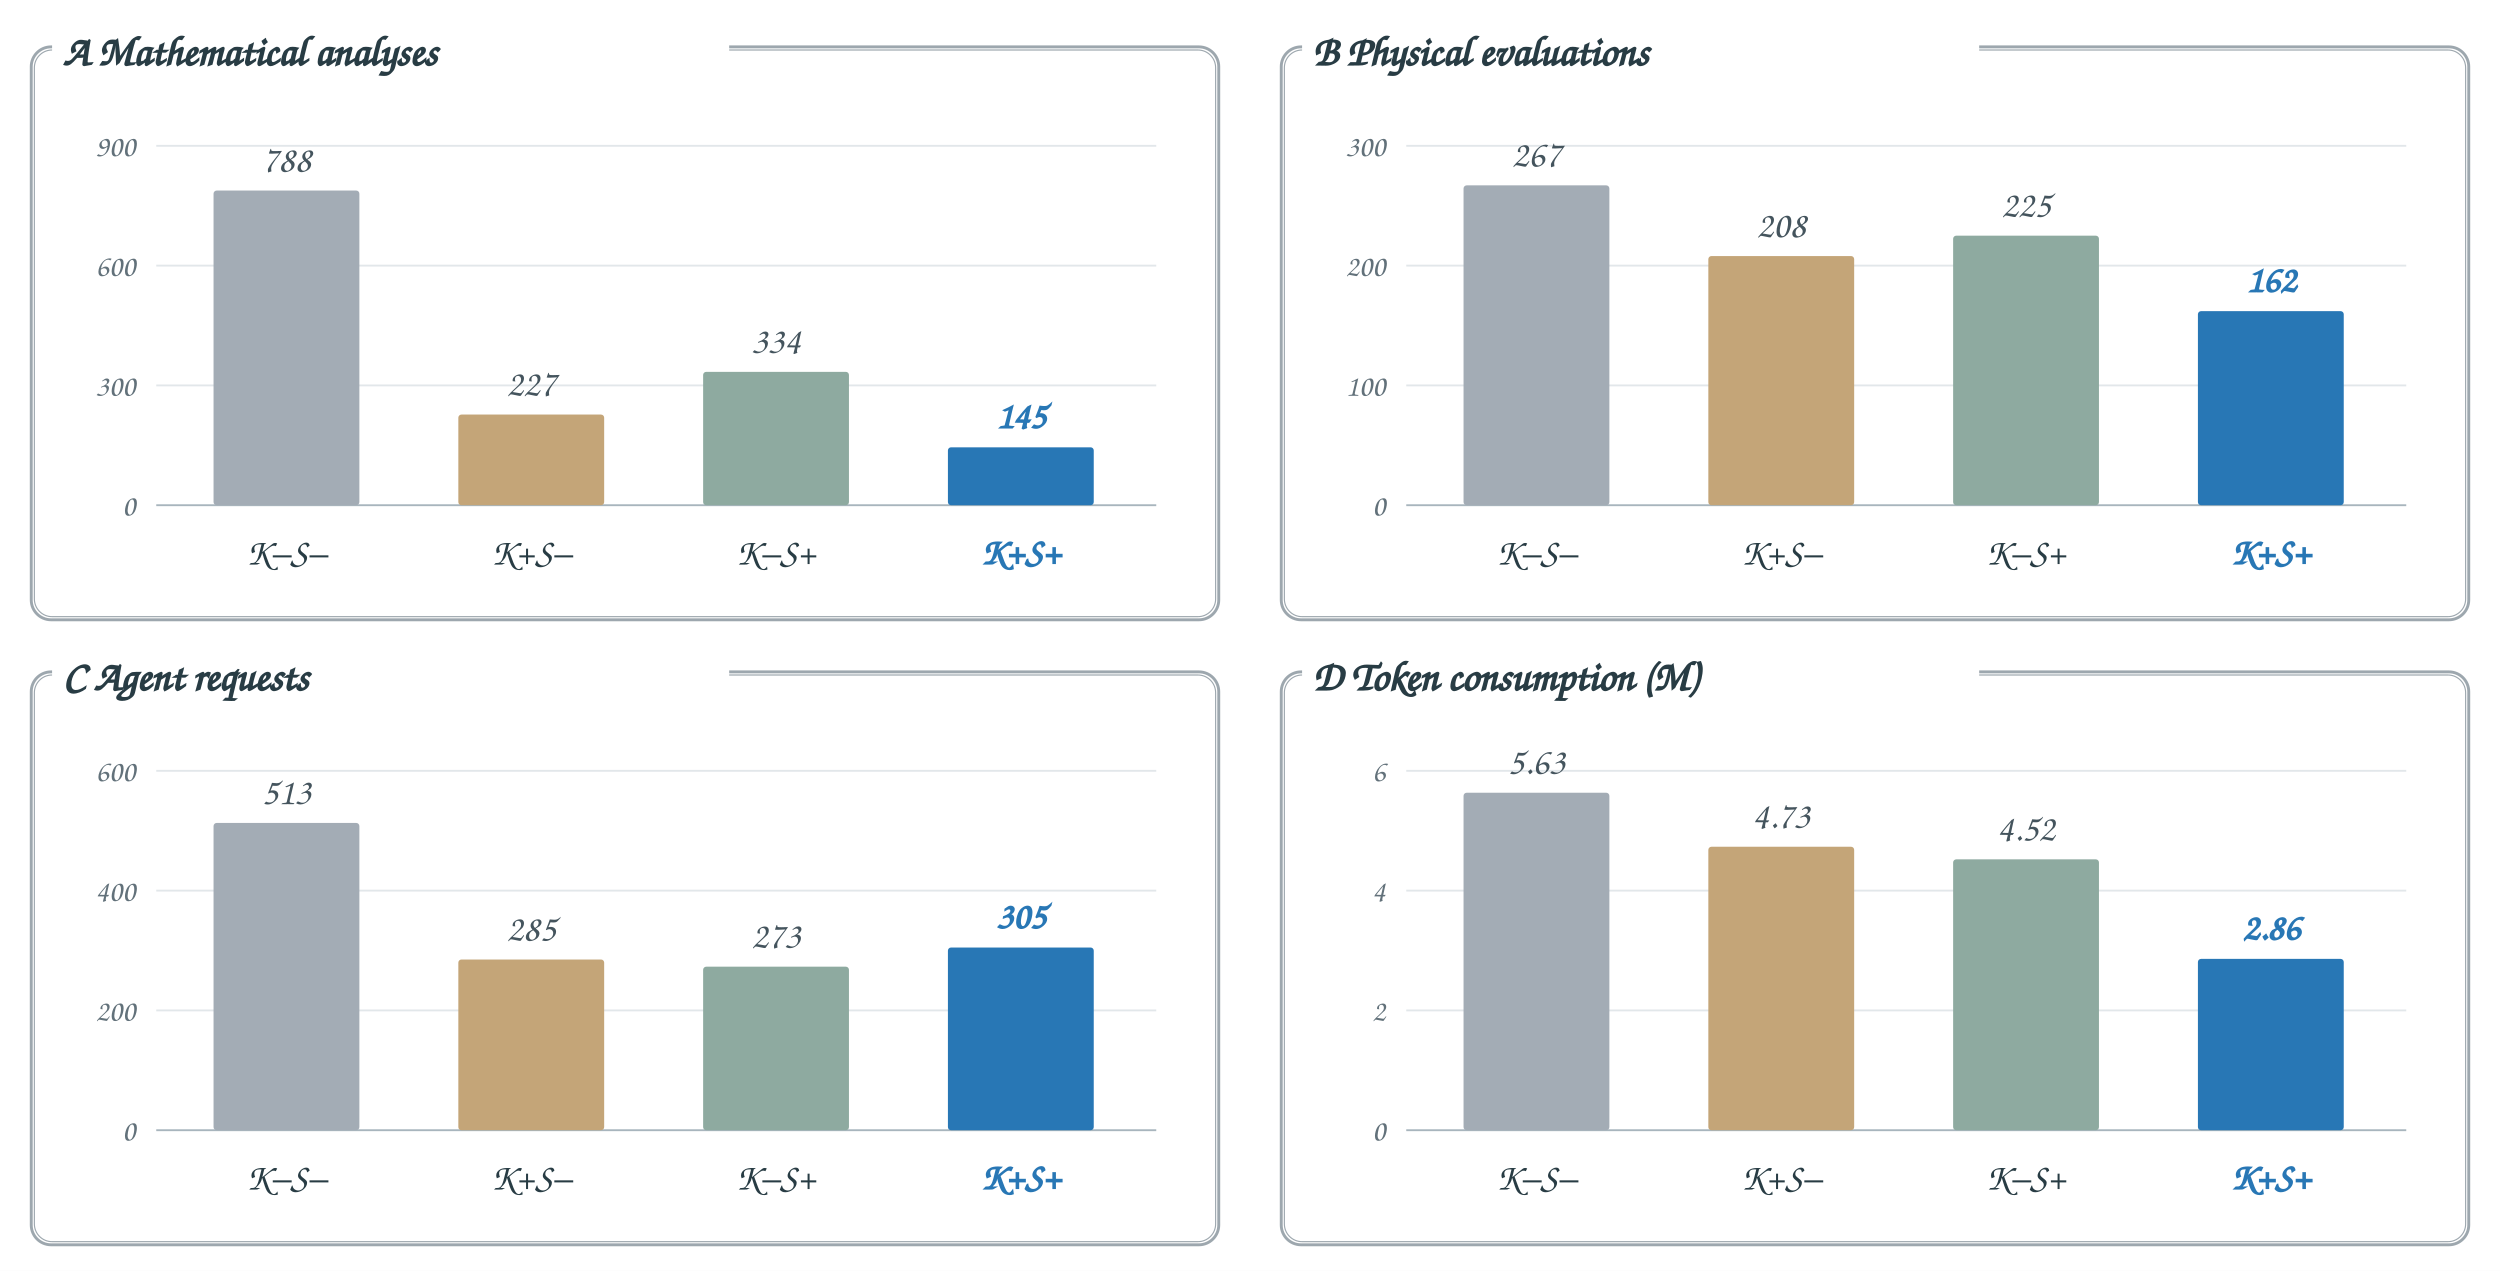
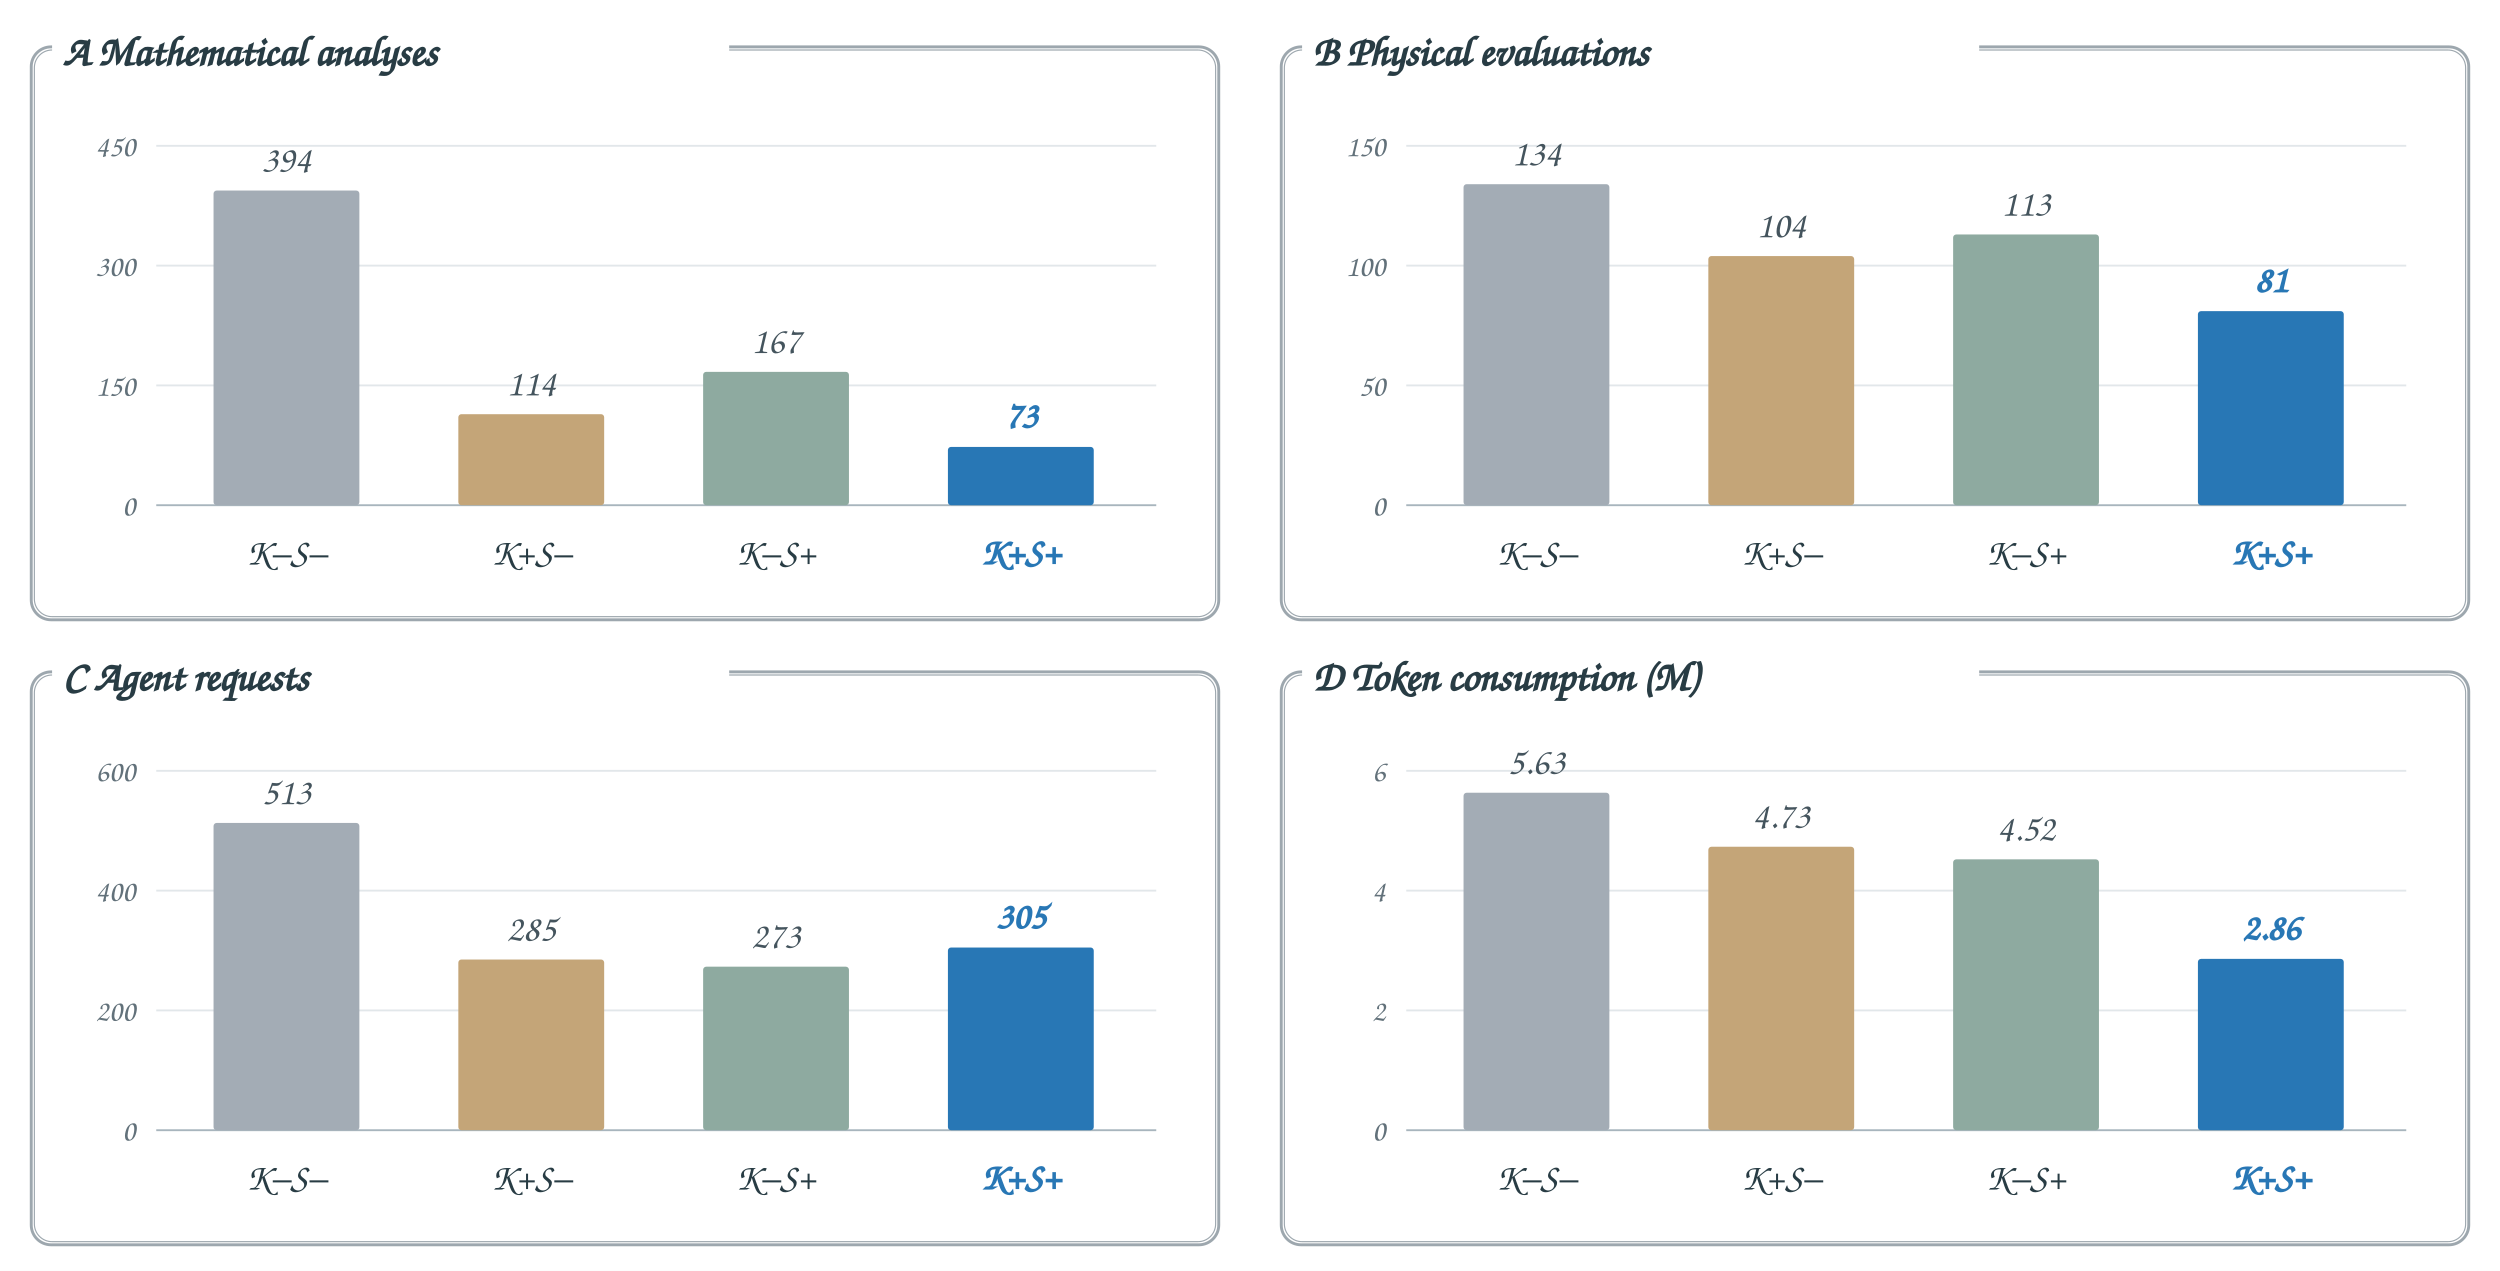
<svg xmlns="http://www.w3.org/2000/svg" width="2400" height="1220" viewBox="0 0 2400 1220">
  <style>text{font-family:"Comic Sans MS","Microsoft YaHei",cursive}</style>
  <rect width="2400" height="1220" fill="white" />
  <rect x="30" y="45" width="1140" height="550" fill="white" stroke="#9da7ae" stroke-width="2.8" rx="19" />
  <rect x="33" y="48" width="1134" height="544" fill="none" stroke="#9da7ae" stroke-width="1.1" rx="17" />
  <rect x="50" y="27" width="650" height="48" fill="white" stroke="none" stroke-width="1" rx="0" />
  <text x="60" y="63" font-size="40" text-anchor="start" font-weight="700" fill="#283c44">A  Mathematical analyses</text>
  <line x1="150" y1="485.0" x2="1110" y2="485.0" stroke="#a8b5bd" stroke-width="1.8" />
  <text x="130" y="495.0" font-size="29" text-anchor="end" font-weight="400" fill="#62717a">0</text>
  <line x1="150" y1="370.0" x2="1110" y2="370.0" stroke="#e2e7ea" stroke-width="1.8" />
-   <text x="130" y="380.0" font-size="29" text-anchor="end" font-weight="400" fill="#62717a">300</text>
+   <text x="130" y="380.0" font-size="29" text-anchor="end" font-weight="400" fill="#62717a">150</text>
  <line x1="150" y1="255.0" x2="1110" y2="255.0" stroke="#e2e7ea" stroke-width="1.8" />
-   <text x="130" y="265.0" font-size="29" text-anchor="end" font-weight="400" fill="#62717a">600</text>
+   <text x="130" y="265.0" font-size="29" text-anchor="end" font-weight="400" fill="#62717a">300</text>
  <line x1="150" y1="140.0" x2="1110" y2="140.0" stroke="#e2e7ea" stroke-width="1.8" />
-   <text x="130" y="150.0" font-size="29" text-anchor="end" font-weight="400" fill="#62717a">900</text>
+   <text x="130" y="150.0" font-size="29" text-anchor="end" font-weight="400" fill="#62717a">450</text>
  <rect x="205" y="182.933" width="140" height="302.067" fill="#a3acb5" stroke="none" stroke-width="1" rx="3" />
-   <text x="275" y="164.933" font-size="36" text-anchor="middle" font-weight="400" fill="#44545d">788</text>
+   <text x="275" y="164.933" font-size="36" text-anchor="middle" font-weight="400" fill="#44545d">394</text>
  <text x="275" y="542" font-size="36" text-anchor="middle" font-weight="400" fill="#283c44">K−S−</text>
-   <rect x="440" y="397.983" width="140" height="87.017" fill="#c4a578" stroke="none" stroke-width="1" rx="3" />
-   <text x="510" y="379.983" font-size="36" text-anchor="middle" font-weight="400" fill="#44545d">227</text>
+   <rect x="440" y="397.6" width="140" height="87.4" fill="#c4a578" stroke="none" stroke-width="1" rx="3" />
+   <text x="510" y="379.6" font-size="36" text-anchor="middle" font-weight="400" fill="#44545d">114</text>
  <text x="510" y="542" font-size="36" text-anchor="middle" font-weight="400" fill="#283c44">K+S−</text>
  <rect x="675" y="356.967" width="140" height="128.033" fill="#8eaaa0" stroke="none" stroke-width="1" rx="3" />
-   <text x="745" y="338.967" font-size="36" text-anchor="middle" font-weight="400" fill="#44545d">334</text>
+   <text x="745" y="338.967" font-size="36" text-anchor="middle" font-weight="400" fill="#44545d">167</text>
  <text x="745" y="542" font-size="36" text-anchor="middle" font-weight="400" fill="#283c44">K−S+</text>
-   <rect x="910" y="429.417" width="140" height="55.583" fill="#2877b5" stroke="none" stroke-width="1" rx="3" />
-   <text x="980" y="411.417" font-size="36" text-anchor="middle" font-weight="700" fill="#2877b5">145</text>
+   <rect x="910" y="429.033" width="140" height="55.967" fill="#2877b5" stroke="none" stroke-width="1" rx="3" />
+   <text x="980" y="411.033" font-size="36" text-anchor="middle" font-weight="700" fill="#2877b5">73</text>
  <text x="980" y="542" font-size="36" text-anchor="middle" font-weight="700" fill="#2877b5">K+S+</text>
  <rect x="1230" y="45" width="1140" height="550" fill="white" stroke="#9da7ae" stroke-width="2.8" rx="19" />
  <rect x="1233" y="48" width="1134" height="544" fill="none" stroke="#9da7ae" stroke-width="1.1" rx="17" />
  <rect x="1250" y="27" width="650" height="48" fill="white" stroke="none" stroke-width="1" rx="0" />
  <text x="1260" y="63" font-size="40" text-anchor="start" font-weight="700" fill="#283c44">B  Physical evaluations</text>
  <line x1="1350" y1="485.0" x2="2310" y2="485.0" stroke="#a8b5bd" stroke-width="1.8" />
  <text x="1330" y="495.0" font-size="29" text-anchor="end" font-weight="400" fill="#62717a">0</text>
  <line x1="1350" y1="370.0" x2="2310" y2="370.0" stroke="#e2e7ea" stroke-width="1.8" />
-   <text x="1330" y="380.0" font-size="29" text-anchor="end" font-weight="400" fill="#62717a">100</text>
+   <text x="1330" y="380.0" font-size="29" text-anchor="end" font-weight="400" fill="#62717a">50</text>
  <line x1="1350" y1="255.0" x2="2310" y2="255.0" stroke="#e2e7ea" stroke-width="1.8" />
-   <text x="1330" y="265.0" font-size="29" text-anchor="end" font-weight="400" fill="#62717a">200</text>
+   <text x="1330" y="265.0" font-size="29" text-anchor="end" font-weight="400" fill="#62717a">100</text>
  <line x1="1350" y1="140.0" x2="2310" y2="140.0" stroke="#e2e7ea" stroke-width="1.8" />
-   <text x="1330" y="150.0" font-size="29" text-anchor="end" font-weight="400" fill="#62717a">300</text>
-   <rect x="1405" y="177.95" width="140" height="307.05" fill="#a3acb5" stroke="none" stroke-width="1" rx="3" />
-   <text x="1475" y="159.95" font-size="36" text-anchor="middle" font-weight="400" fill="#44545d">267</text>
+   <text x="1330" y="150.0" font-size="29" text-anchor="end" font-weight="400" fill="#62717a">150</text>
+   <rect x="1405" y="176.8" width="140" height="308.2" fill="#a3acb5" stroke="none" stroke-width="1" rx="3" />
+   <text x="1475" y="158.8" font-size="36" text-anchor="middle" font-weight="400" fill="#44545d">134</text>
  <text x="1475" y="542" font-size="36" text-anchor="middle" font-weight="400" fill="#283c44">K−S−</text>
  <rect x="1640" y="245.8" width="140" height="239.2" fill="#c4a578" stroke="none" stroke-width="1" rx="3" />
-   <text x="1710" y="227.8" font-size="36" text-anchor="middle" font-weight="400" fill="#44545d">208</text>
+   <text x="1710" y="227.8" font-size="36" text-anchor="middle" font-weight="400" fill="#44545d">104</text>
  <text x="1710" y="542" font-size="36" text-anchor="middle" font-weight="400" fill="#283c44">K+S−</text>
-   <rect x="1875" y="226.25" width="140" height="258.75" fill="#8eaaa0" stroke="none" stroke-width="1" rx="3" />
-   <text x="1945" y="208.25" font-size="36" text-anchor="middle" font-weight="400" fill="#44545d">225</text>
+   <rect x="1875" y="225.1" width="140" height="259.9" fill="#8eaaa0" stroke="none" stroke-width="1" rx="3" />
+   <text x="1945" y="207.1" font-size="36" text-anchor="middle" font-weight="400" fill="#44545d">113</text>
  <text x="1945" y="542" font-size="36" text-anchor="middle" font-weight="400" fill="#283c44">K−S+</text>
  <rect x="2110" y="298.7" width="140" height="186.3" fill="#2877b5" stroke="none" stroke-width="1" rx="3" />
-   <text x="2180" y="280.7" font-size="36" text-anchor="middle" font-weight="700" fill="#2877b5">162</text>
+   <text x="2180" y="280.7" font-size="36" text-anchor="middle" font-weight="700" fill="#2877b5">81</text>
  <text x="2180" y="542" font-size="36" text-anchor="middle" font-weight="700" fill="#2877b5">K+S+</text>
  <rect x="30" y="645" width="1140" height="550" fill="white" stroke="#9da7ae" stroke-width="2.8" rx="19" />
  <rect x="33" y="648" width="1134" height="544" fill="none" stroke="#9da7ae" stroke-width="1.1" rx="17" />
  <rect x="50" y="627" width="650" height="48" fill="white" stroke="none" stroke-width="1" rx="0" />
  <text x="60" y="663" font-size="40" text-anchor="start" font-weight="700" fill="#283c44">C  Agent requests</text>
  <line x1="150" y1="1085.0" x2="1110" y2="1085.0" stroke="#a8b5bd" stroke-width="1.8" />
  <text x="130" y="1095.0" font-size="29" text-anchor="end" font-weight="400" fill="#62717a">0</text>
  <line x1="150" y1="970.0" x2="1110" y2="970.0" stroke="#e2e7ea" stroke-width="1.8" />
  <text x="130" y="980.0" font-size="29" text-anchor="end" font-weight="400" fill="#62717a">200</text>
  <line x1="150" y1="855.0" x2="1110" y2="855.0" stroke="#e2e7ea" stroke-width="1.8" />
  <text x="130" y="865.0" font-size="29" text-anchor="end" font-weight="400" fill="#62717a">400</text>
  <line x1="150" y1="740.0" x2="1110" y2="740.0" stroke="#e2e7ea" stroke-width="1.8" />
  <text x="130" y="750.0" font-size="29" text-anchor="end" font-weight="400" fill="#62717a">600</text>
  <rect x="205" y="790.025" width="140" height="294.975" fill="#a3acb5" stroke="none" stroke-width="1" rx="3" />
  <text x="275" y="772.025" font-size="36" text-anchor="middle" font-weight="400" fill="#44545d">513</text>
  <text x="275" y="1142" font-size="36" text-anchor="middle" font-weight="400" fill="#283c44">K−S−</text>
  <rect x="440" y="921.125" width="140" height="163.875" fill="#c4a578" stroke="none" stroke-width="1" rx="3" />
  <text x="510" y="903.125" font-size="36" text-anchor="middle" font-weight="400" fill="#44545d">285</text>
  <text x="510" y="1142" font-size="36" text-anchor="middle" font-weight="400" fill="#283c44">K+S−</text>
  <rect x="675" y="928.025" width="140" height="156.975" fill="#8eaaa0" stroke="none" stroke-width="1" rx="3" />
  <text x="745" y="910.025" font-size="36" text-anchor="middle" font-weight="400" fill="#44545d">273</text>
  <text x="745" y="1142" font-size="36" text-anchor="middle" font-weight="400" fill="#283c44">K−S+</text>
  <rect x="910" y="909.625" width="140" height="175.375" fill="#2877b5" stroke="none" stroke-width="1" rx="3" />
  <text x="980" y="891.625" font-size="36" text-anchor="middle" font-weight="700" fill="#2877b5">305</text>
  <text x="980" y="1142" font-size="36" text-anchor="middle" font-weight="700" fill="#2877b5">K+S+</text>
  <rect x="1230" y="645" width="1140" height="550" fill="white" stroke="#9da7ae" stroke-width="2.8" rx="19" />
  <rect x="1233" y="648" width="1134" height="544" fill="none" stroke="#9da7ae" stroke-width="1.1" rx="17" />
  <rect x="1250" y="627" width="650" height="48" fill="white" stroke="none" stroke-width="1" rx="0" />
  <text x="1260" y="663" font-size="40" text-anchor="start" font-weight="700" fill="#283c44">D  Token consumption (M)</text>
  <line x1="1350" y1="1085.0" x2="2310" y2="1085.0" stroke="#a8b5bd" stroke-width="1.8" />
  <text x="1330" y="1095.0" font-size="29" text-anchor="end" font-weight="400" fill="#62717a">0</text>
  <line x1="1350" y1="970.0" x2="2310" y2="970.0" stroke="#e2e7ea" stroke-width="1.8" />
  <text x="1330" y="980.0" font-size="29" text-anchor="end" font-weight="400" fill="#62717a">2</text>
  <line x1="1350" y1="855.0" x2="2310" y2="855.0" stroke="#e2e7ea" stroke-width="1.8" />
  <text x="1330" y="865.0" font-size="29" text-anchor="end" font-weight="400" fill="#62717a">4</text>
  <line x1="1350" y1="740.0" x2="2310" y2="740.0" stroke="#e2e7ea" stroke-width="1.8" />
  <text x="1330" y="750.0" font-size="29" text-anchor="end" font-weight="400" fill="#62717a">6</text>
  <rect x="1405" y="761.034" width="140" height="323.966" fill="#a3acb5" stroke="none" stroke-width="1" rx="3" />
  <text x="1475" y="743.034" font-size="36" text-anchor="middle" font-weight="400" fill="#44545d">5.63</text>
  <text x="1475" y="1142" font-size="36" text-anchor="middle" font-weight="400" fill="#283c44">K−S−</text>
  <rect x="1640" y="812.874" width="140" height="272.126" fill="#c4a578" stroke="none" stroke-width="1" rx="3" />
  <text x="1710" y="794.874" font-size="36" text-anchor="middle" font-weight="400" fill="#44545d">4.73</text>
  <text x="1710" y="1142" font-size="36" text-anchor="middle" font-weight="400" fill="#283c44">K+S−</text>
  <rect x="1875" y="824.978" width="140" height="260.022" fill="#8eaaa0" stroke="none" stroke-width="1" rx="3" />
  <text x="1945" y="806.978" font-size="36" text-anchor="middle" font-weight="400" fill="#44545d">4.52</text>
  <text x="1945" y="1142" font-size="36" text-anchor="middle" font-weight="400" fill="#283c44">K−S+</text>
  <rect x="2110" y="920.539" width="140" height="164.461" fill="#2877b5" stroke="none" stroke-width="1" rx="3" />
  <text x="2180" y="902.539" font-size="36" text-anchor="middle" font-weight="700" fill="#2877b5">2.86</text>
  <text x="2180" y="1142" font-size="36" text-anchor="middle" font-weight="700" fill="#2877b5">K+S+</text>
</svg>
